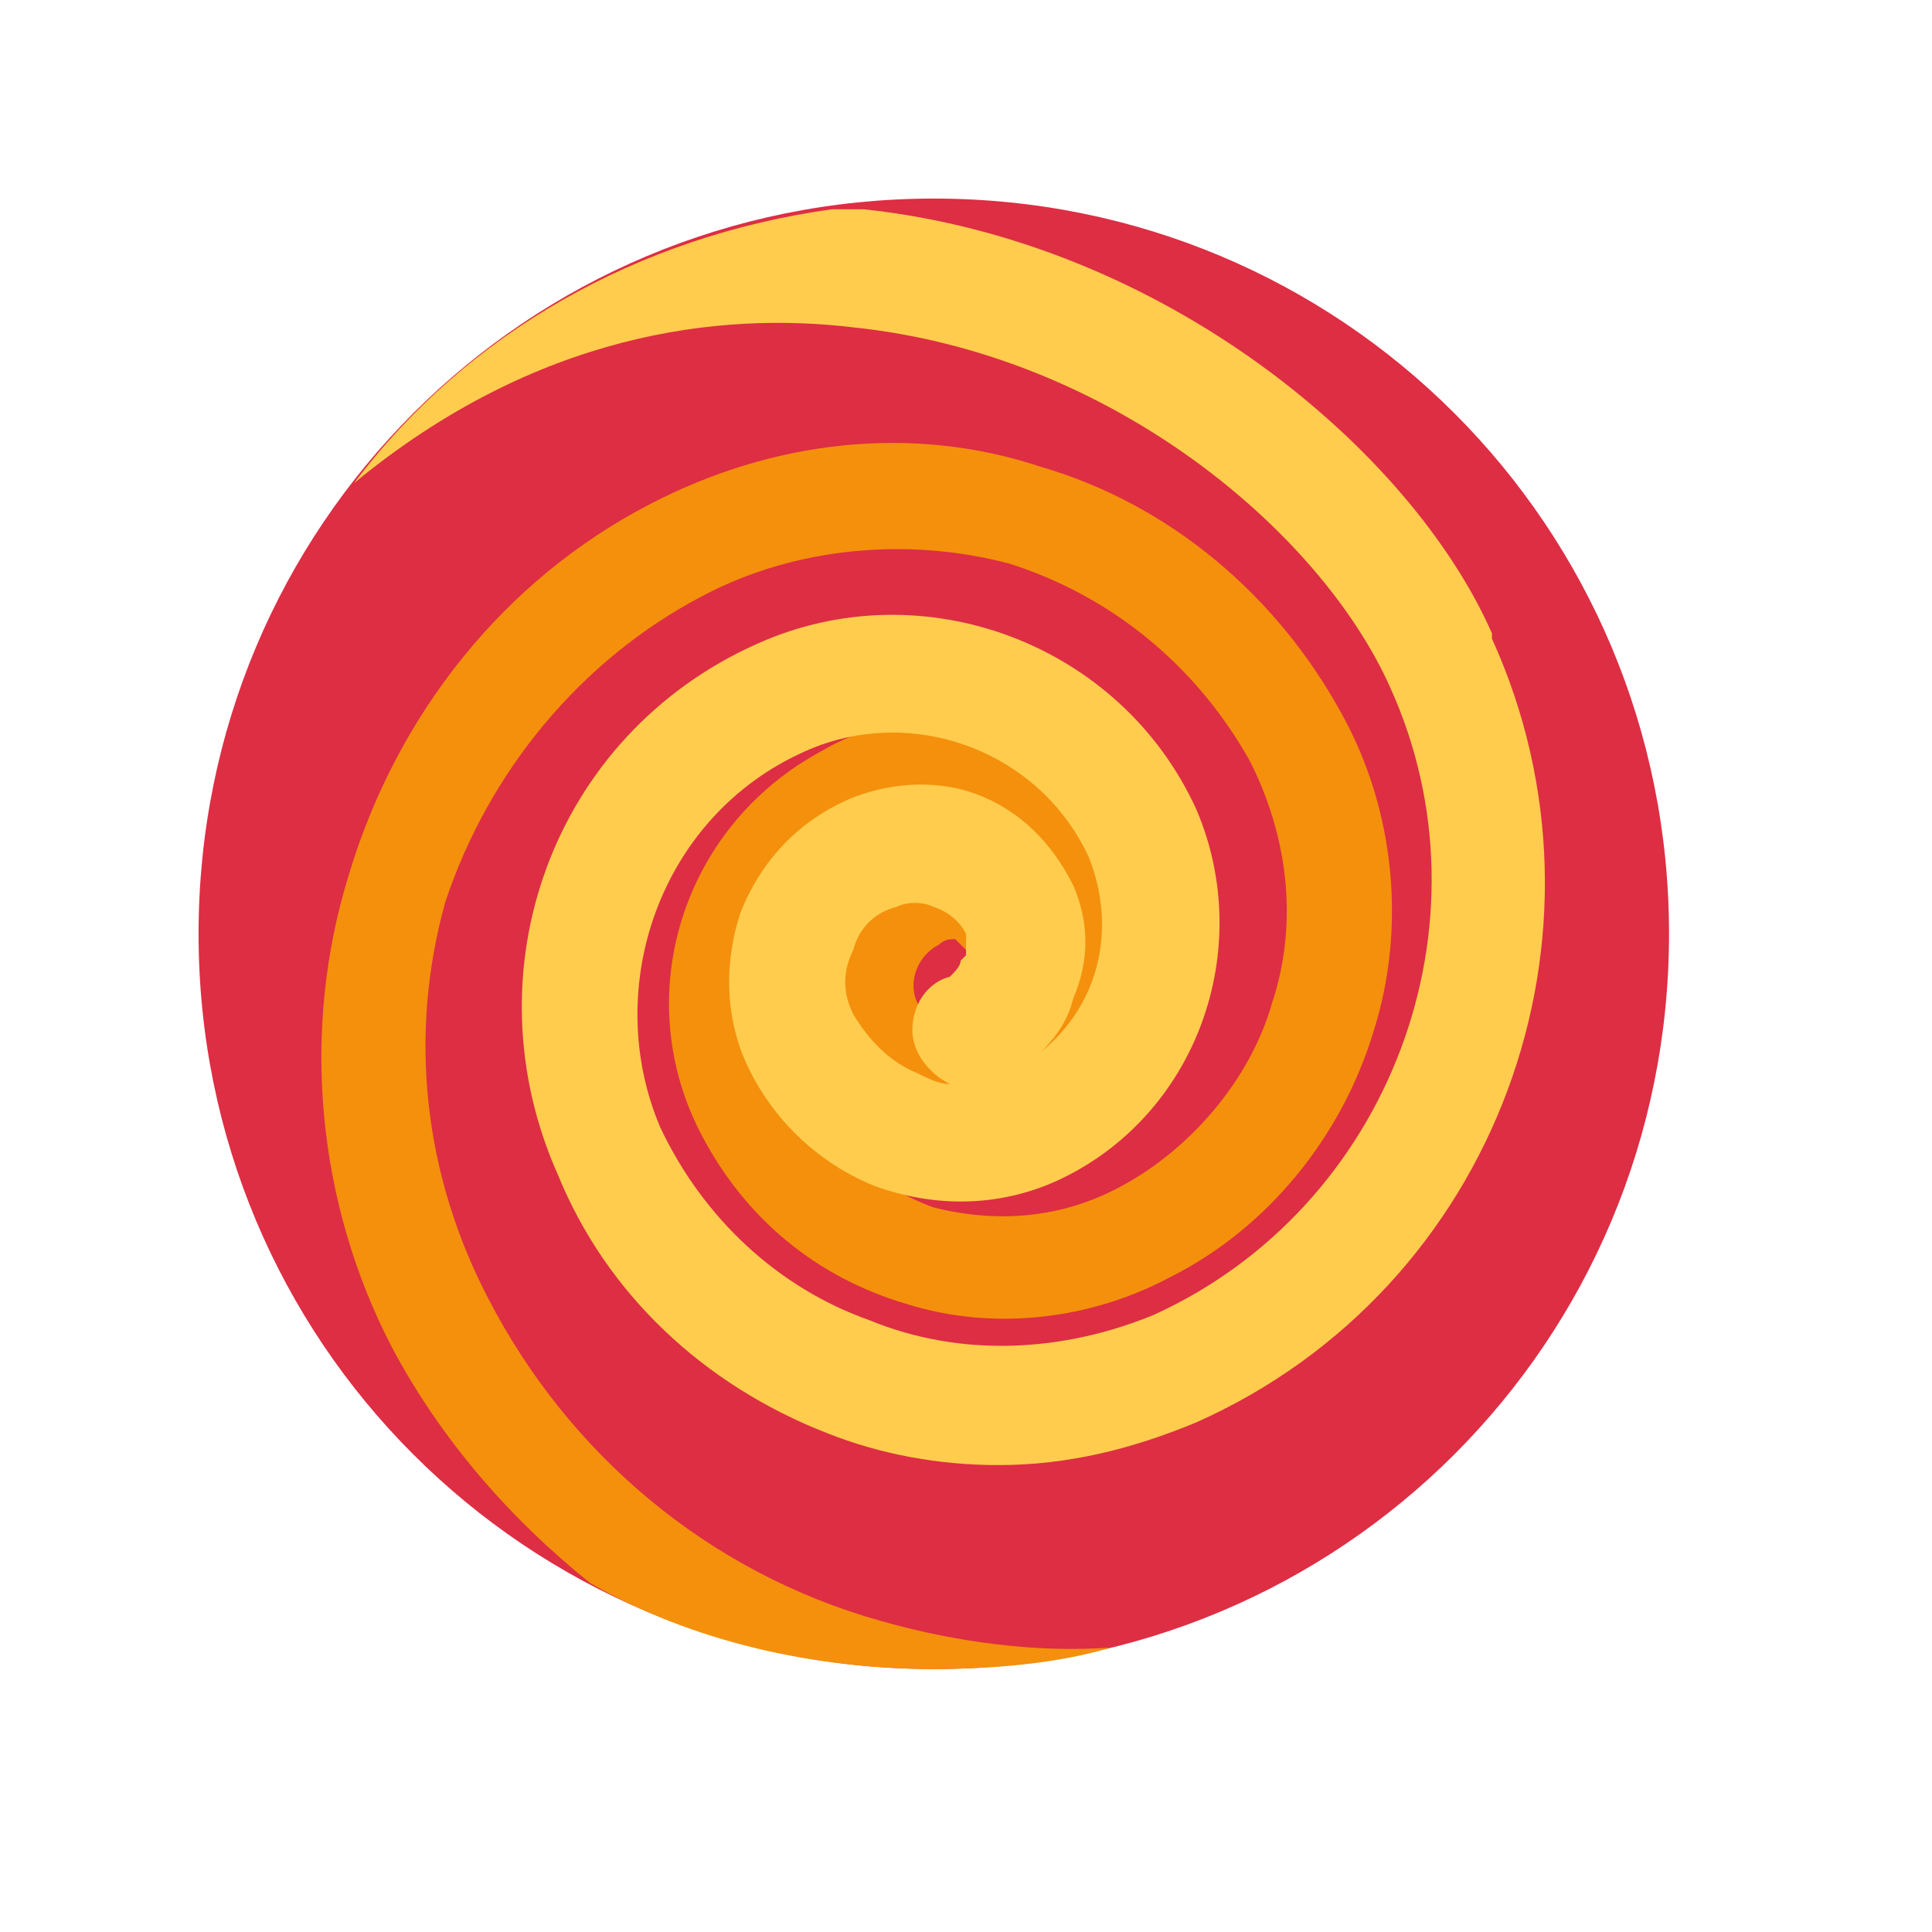
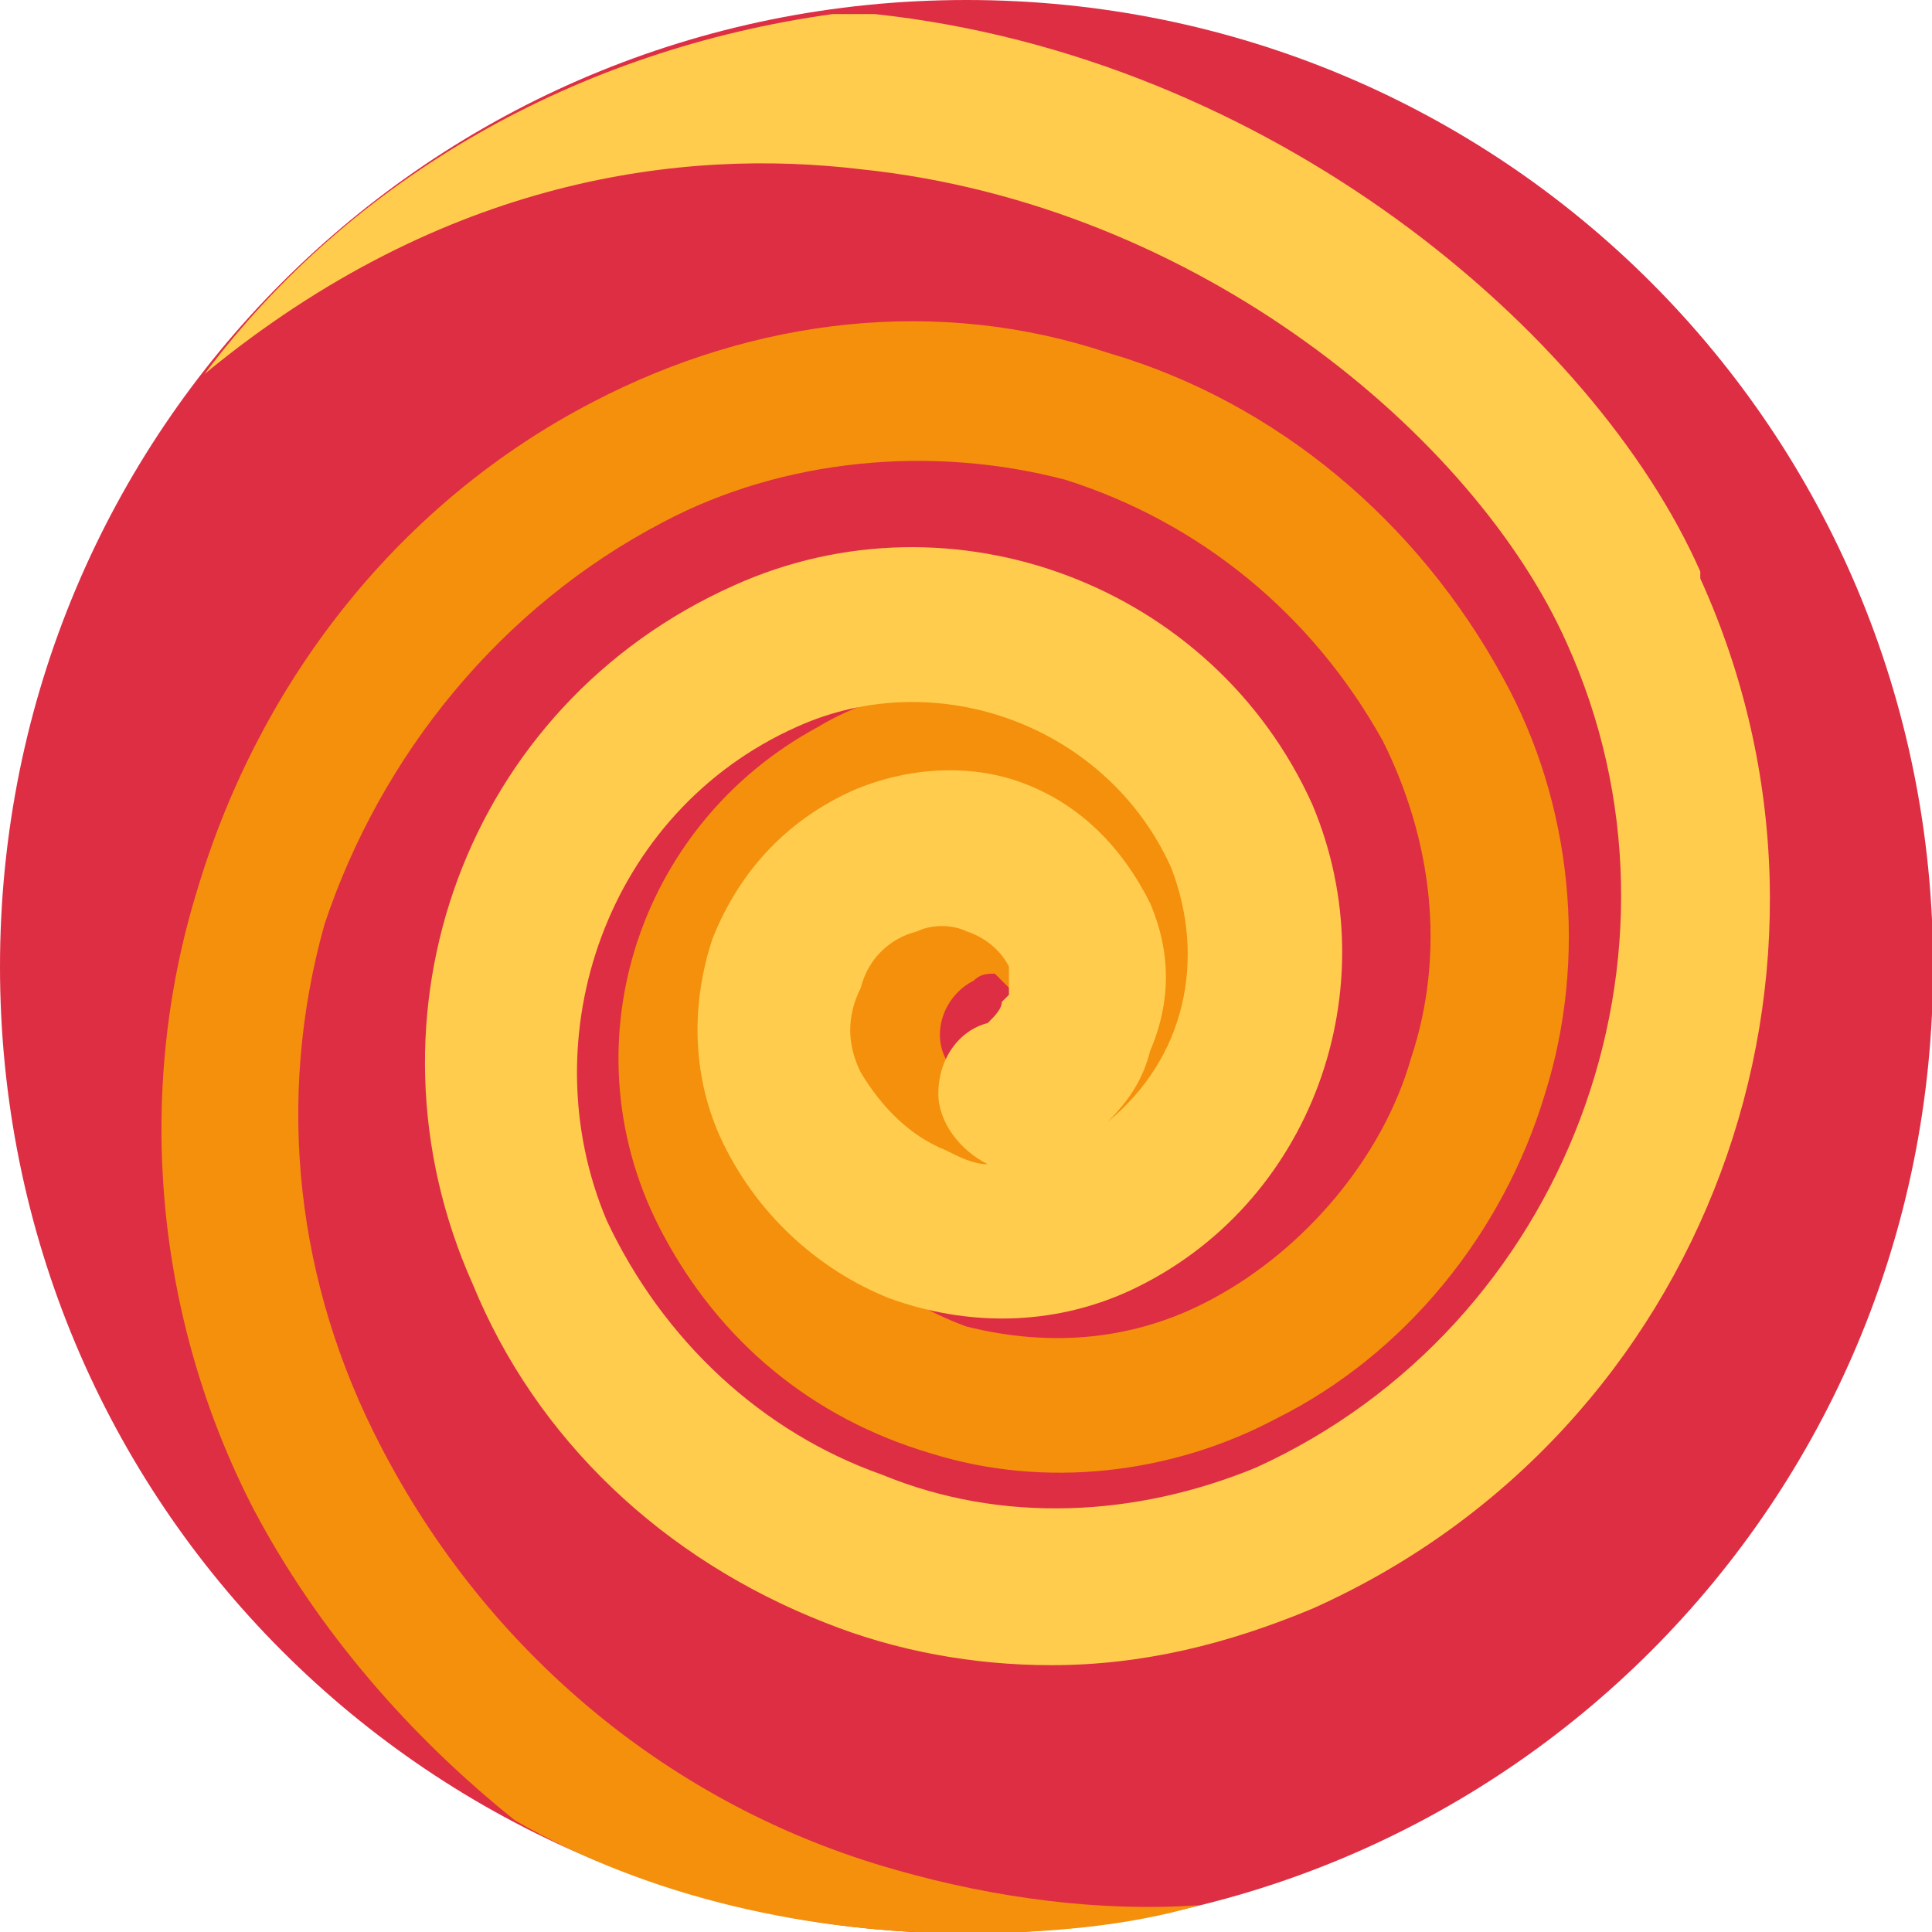
- <svg xmlns="http://www.w3.org/2000/svg" viewBox="0 0 36 36">
-   <path fill="#dd2e44" d="M 31.1 17.4 c 0 7.6 -6.1 13.7 -13.7 13.7 C 9.8 31.1 3.7 25 3.7 17.4 C 3.7 9.8 9.8 3.7 17.4 3.7 S 31.1 9.8 31.1 17.4" />
-   <path fill="#f4900c" d="M 20.7 30.7 C 19.3 30.8 17.8 30.6 16.4 30.2 C 13.2 29.3 10.6 27.1 9.1 24.2 C 7.9 21.9 7.6 19.3 8.3 16.8 C 9.1 14.4 10.8 12.3 13.1 11.1 C 14.8 10.2 16.9 10 18.8 10.5 C 20.7 11.1 22.3 12.4 23.3 14.2 C 24 15.6 24.2 17.2 23.7 18.7 C 23.3 20.1 22.2 21.4 20.9 22.1 C 19.8 22.7 18.6 22.8 17.4 22.5 C 16.3 22.1 15.4 21.3 14.8 20.3 C 13.9 18.6 14.5 16.6 16.2 15.7 C 16.8 15.4 17.5 15.3 18.1 15.5 q 0.3 0.1 0.6 0.3 C 18.1 15.5 17.2 15.5 16.6 15.8 C 15.2 16.6 14.7 18.2 15.4 19.6 C 15.8 20.3 16.5 20.9 17.3 21.1 c 0.8 0.3 1.7 0.2 2.5 -0.2 C 21.6 19.9 22.3 17.6 21.3 15.8 C 20.8 14.8 19.8 14 18.7 13.6 C 17.5 13.3 16.3 13.4 15.3 14 C 12.7 15.4 11.7 18.6 13.1 21.2 C 13.9 22.7 15.2 23.8 16.9 24.3 c 1.6 0.5 3.4 0.3 4.9 -0.5 C 23.6 22.9 25 21.2 25.6 19.2 C 26.2 17.3 26 15.1 25 13.3 C 23.8 11.1 21.8 9.4 19.4 8.7 C 17 7.9 14.4 8.2 12.1 9.4 C 9.4 10.8 7.4 13.3 6.5 16.3 C 5.6 19.2 5.9 22.4 7.3 25.1 C 8.2 26.8 9.5 28.3 11 29.5 C 12.9 30.6 15.2 31.1 17.4 31.1 C 18.5 31.1 19.7 31 20.7 30.7 m -1.3 -12.5 C 19.6 18.1 19.7 18 19.8 17.8 C 19.7 18.4 19.4 18.9 18.8 19.2 c -0.3 0.2 -0.6 0.2 -1 0.1 C 17.6 19.2 17.3 19 17.1 18.7 C 16.9 18.3 17.1 17.8 17.5 17.6 C 17.6 17.5 17.7 17.5 17.8 17.5 C 17.9 17.6 18 17.7 18.1 17.8 C 18.2 18 18.4 18.2 18.7 18.2 C 18.9 18.3 19.2 18.3 19.4 18.2" />
-   <path fill="#ffcc4d" d="M 27.8 11.8 C 26.3 8.4 21.7 4.5 16.1 3.9 c -0.2 0 -0.4 0 -0.6 0 C 11.9 4.4 8.7 6.2 6.6 9 c 3.4 -2.8 6.8 -3.2 9.3 -2.9 c 4.8 0.5 8.7 3.8 10 6.7 c 2 4.4 0 9.7 -4.4 11.7 C 19.8 25.2 17.9 25.3 16.2 24.6 C 14.5 24 13.1 22.7 12.3 21 C 11.2 18.4 12.3 15.2 15 14 C 17 13.1 19.4 14 20.3 16 C 20.8 17.3 20.5 18.7 19.4 19.6 c 0.3 -0.3 0.5 -0.6 0.6 -1 C 20.3 17.9 20.3 17.2 20 16.5 C 19.6 15.7 19 15.1 18.2 14.8 C 17.4 14.5 16.5 14.6 15.8 14.9 C 14.9 15.3 14.2 16 13.8 17 C 13.5 17.9 13.5 18.9 13.9 19.8 C 14.4 20.9 15.3 21.7 16.3 22.1 C 17.4 22.5 18.6 22.5 19.7 22 C 22.3 20.8 23.4 17.7 22.3 15.1 c -1.4 -3.1 -5.1 -4.5 -8.2 -3.1 c -3.8 1.7 -5.4 6.1 -3.7 9.9 C 11.3 24.1 13.1 25.8 15.4 26.7 C 16.4 27.1 17.5 27.3 18.6 27.3 c 1.3 0 2.5 -0.3 3.7 -0.8 c 5.6 -2.5 8 -9.1 5.5 -14.6 m -9.9 6 C 17.9 18 17.8 18.1 17.7 18.2 C 17.3 18.3 17 18.7 17 19.2 C 17 19.6 17.3 20 17.7 20.2 C 17.5 20.2 17.3 20.1 17.1 20 C 16.6 19.8 16.2 19.4 15.9 18.9 C 15.7 18.5 15.7 18.1 15.9 17.7 c 0.1 -0.4 0.4 -0.7 0.8 -0.8 C 16.9 16.8 17.2 16.8 17.4 16.9 C 17.7 17 17.9 17.2 18 17.4 C 18 17.5 18 17.7 18 17.8" />
+ <svg xmlns="http://www.w3.org/2000/svg" viewBox="0 0 28 28">
+   <path fill="#dd2e44" d="m28.016,14.01c0,7.772 -6.237,14.01 -14.008,14.01c-7.771,0 -14.008,-6.238 -14.008,-14.01c0,-7.772 6.237,-14.01 14.008,-14.01s14.008,6.238 14.008,14.01" id="svg_1" />
+   <path fill="#f4900c" d="m17.382,27.611c-1.431,0.102 -2.965,-0.102 -4.397,-0.511c-3.272,-0.92 -5.93,-3.17 -7.464,-6.136c-1.227,-2.352 -1.534,-5.011 -0.818,-7.568c0.818,-2.454 2.556,-4.602 4.908,-5.829c1.738,-0.92 3.885,-1.125 5.828,-0.614c1.943,0.614 3.579,1.943 4.601,3.784c0.716,1.432 0.92,3.068 0.409,4.602c-0.409,1.432 -1.534,2.761 -2.863,3.477c-1.125,0.614 -2.352,0.716 -3.579,0.409c-1.125,-0.409 -2.045,-1.227 -2.658,-2.25c-0.92,-1.738 -0.307,-3.784 1.431,-4.704c0.613,-0.307 1.329,-0.409 1.943,-0.205q0.307,0.102 0.613,0.307c-0.613,-0.307 -1.534,-0.307 -2.147,0c-1.431,0.818 -1.943,2.454 -1.227,3.886c0.409,0.716 1.125,1.329 1.943,1.534c0.818,0.307 1.738,0.205 2.556,-0.205c1.84,-1.023 2.556,-3.375 1.534,-5.215c-0.511,-1.023 -1.534,-1.841 -2.658,-2.25c-1.227,-0.307 -2.454,-0.205 -3.476,0.409c-2.658,1.432 -3.681,4.704 -2.249,7.363c0.818,1.534 2.147,2.659 3.885,3.17c1.636,0.511 3.476,0.307 5.01,-0.511c1.84,-0.92 3.272,-2.659 3.885,-4.704c0.613,-1.943 0.409,-4.193 -0.613,-6.034c-1.227,-2.25 -3.272,-3.988 -5.726,-4.704c-2.454,-0.818 -5.112,-0.511 -7.464,0.716c-2.761,1.432 -4.806,3.988 -5.726,7.056c-0.92,2.966 -0.613,6.238 0.818,8.999c0.92,1.738 2.249,3.272 3.783,4.5c1.943,1.125 4.294,1.636 6.544,1.636c1.125,0 2.352,-0.102 3.374,-0.409m-1.329,-12.783c0.204,-0.102 0.307,-0.205 0.409,-0.409c-0.102,0.614 -0.409,1.125 -1.022,1.432c-0.307,0.205 -0.613,0.205 -1.022,0.102c-0.204,-0.102 -0.511,-0.307 -0.716,-0.614c-0.204,-0.409 0,-0.92 0.409,-1.125c0.102,-0.102 0.204,-0.102 0.307,-0.102c0.102,0.102 0.204,0.205 0.307,0.307c0.102,0.205 0.307,0.409 0.613,0.409c0.204,0.102 0.511,0.102 0.716,0" id="svg_2" />
+   <path fill="#ffcc4d" d="m24.642,8.283c-1.534,-3.477 -6.237,-7.465 -11.963,-8.079c-0.204,0 -0.409,0 -0.613,0c-3.681,0.511 -6.953,2.352 -9.1,5.215c3.476,-2.863 6.953,-3.272 9.509,-2.966c4.908,0.511 8.896,3.886 10.225,6.852c2.045,4.5 0,9.92 -4.499,11.965c-1.738,0.716 -3.681,0.818 -5.419,0.102c-1.738,-0.614 -3.17,-1.943 -3.988,-3.682c-1.125,-2.659 0,-5.931 2.761,-7.159c2.045,-0.92 4.499,0 5.419,2.045c0.511,1.329 0.204,2.761 -0.92,3.682c0.307,-0.307 0.511,-0.614 0.613,-1.023c0.307,-0.716 0.307,-1.432 0,-2.148c-0.409,-0.818 -1.022,-1.432 -1.84,-1.738c-0.818,-0.307 -1.738,-0.205 -2.454,0.102c-0.92,0.409 -1.636,1.125 -2.045,2.148c-0.307,0.92 -0.307,1.943 0.102,2.863c0.511,1.125 1.431,1.943 2.454,2.352c1.125,0.409 2.352,0.409 3.476,-0.102c2.658,-1.227 3.783,-4.397 2.658,-7.056c-1.431,-3.17 -5.215,-4.602 -8.384,-3.17c-3.885,1.738 -5.521,6.238 -3.783,10.124c0.92,2.25 2.761,3.988 5.112,4.909c1.022,0.409 2.147,0.614 3.272,0.614c1.329,0 2.556,-0.307 3.783,-0.818c5.726,-2.557 8.18,-9.306 5.624,-14.931m-10.123,6.136c0,0.102 -0.102,0.205 -0.204,0.307c-0.409,0.102 -0.716,0.511 -0.716,1.023c0,0.409 0.307,0.818 0.716,1.023c-0.204,0 -0.409,-0.102 -0.613,-0.205c-0.511,-0.205 -0.92,-0.614 -1.227,-1.125c-0.204,-0.409 -0.204,-0.818 0,-1.227c0.102,-0.409 0.409,-0.716 0.818,-0.818c0.204,-0.102 0.511,-0.102 0.716,0c0.307,0.102 0.511,0.307 0.613,0.511c0,0.102 0,0.307 0,0.409" id="svg_3" />
</svg>
